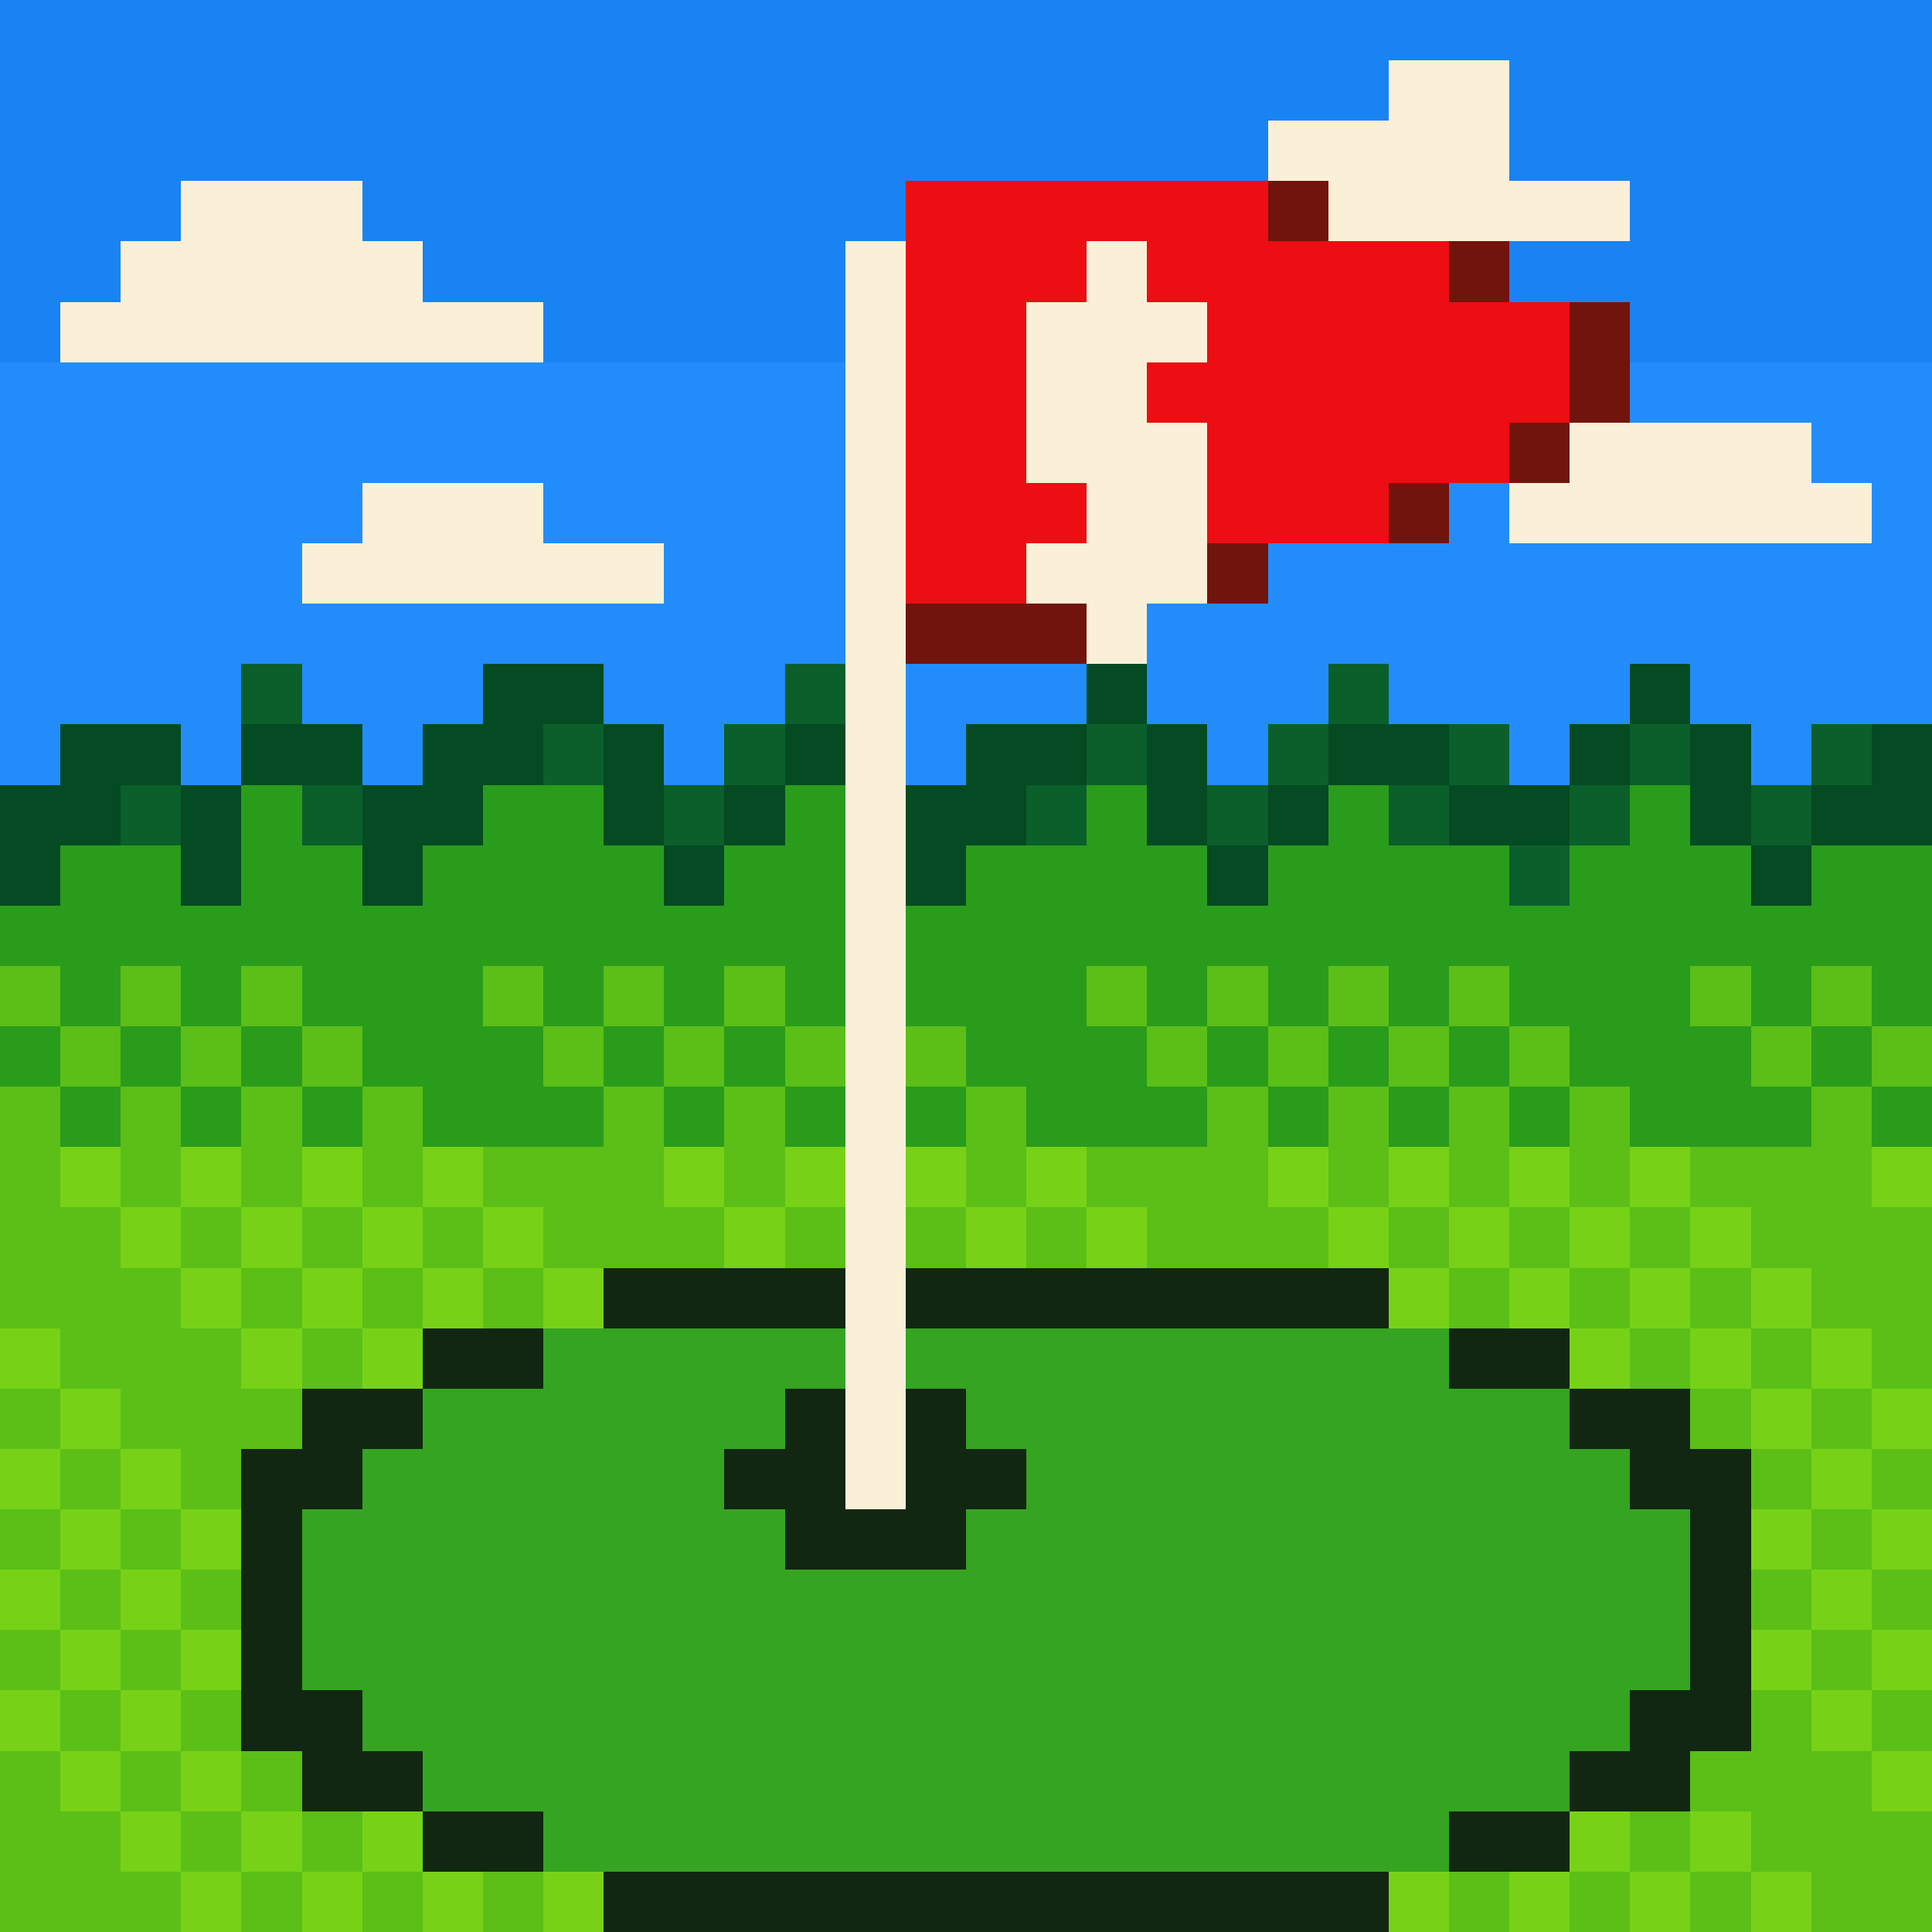
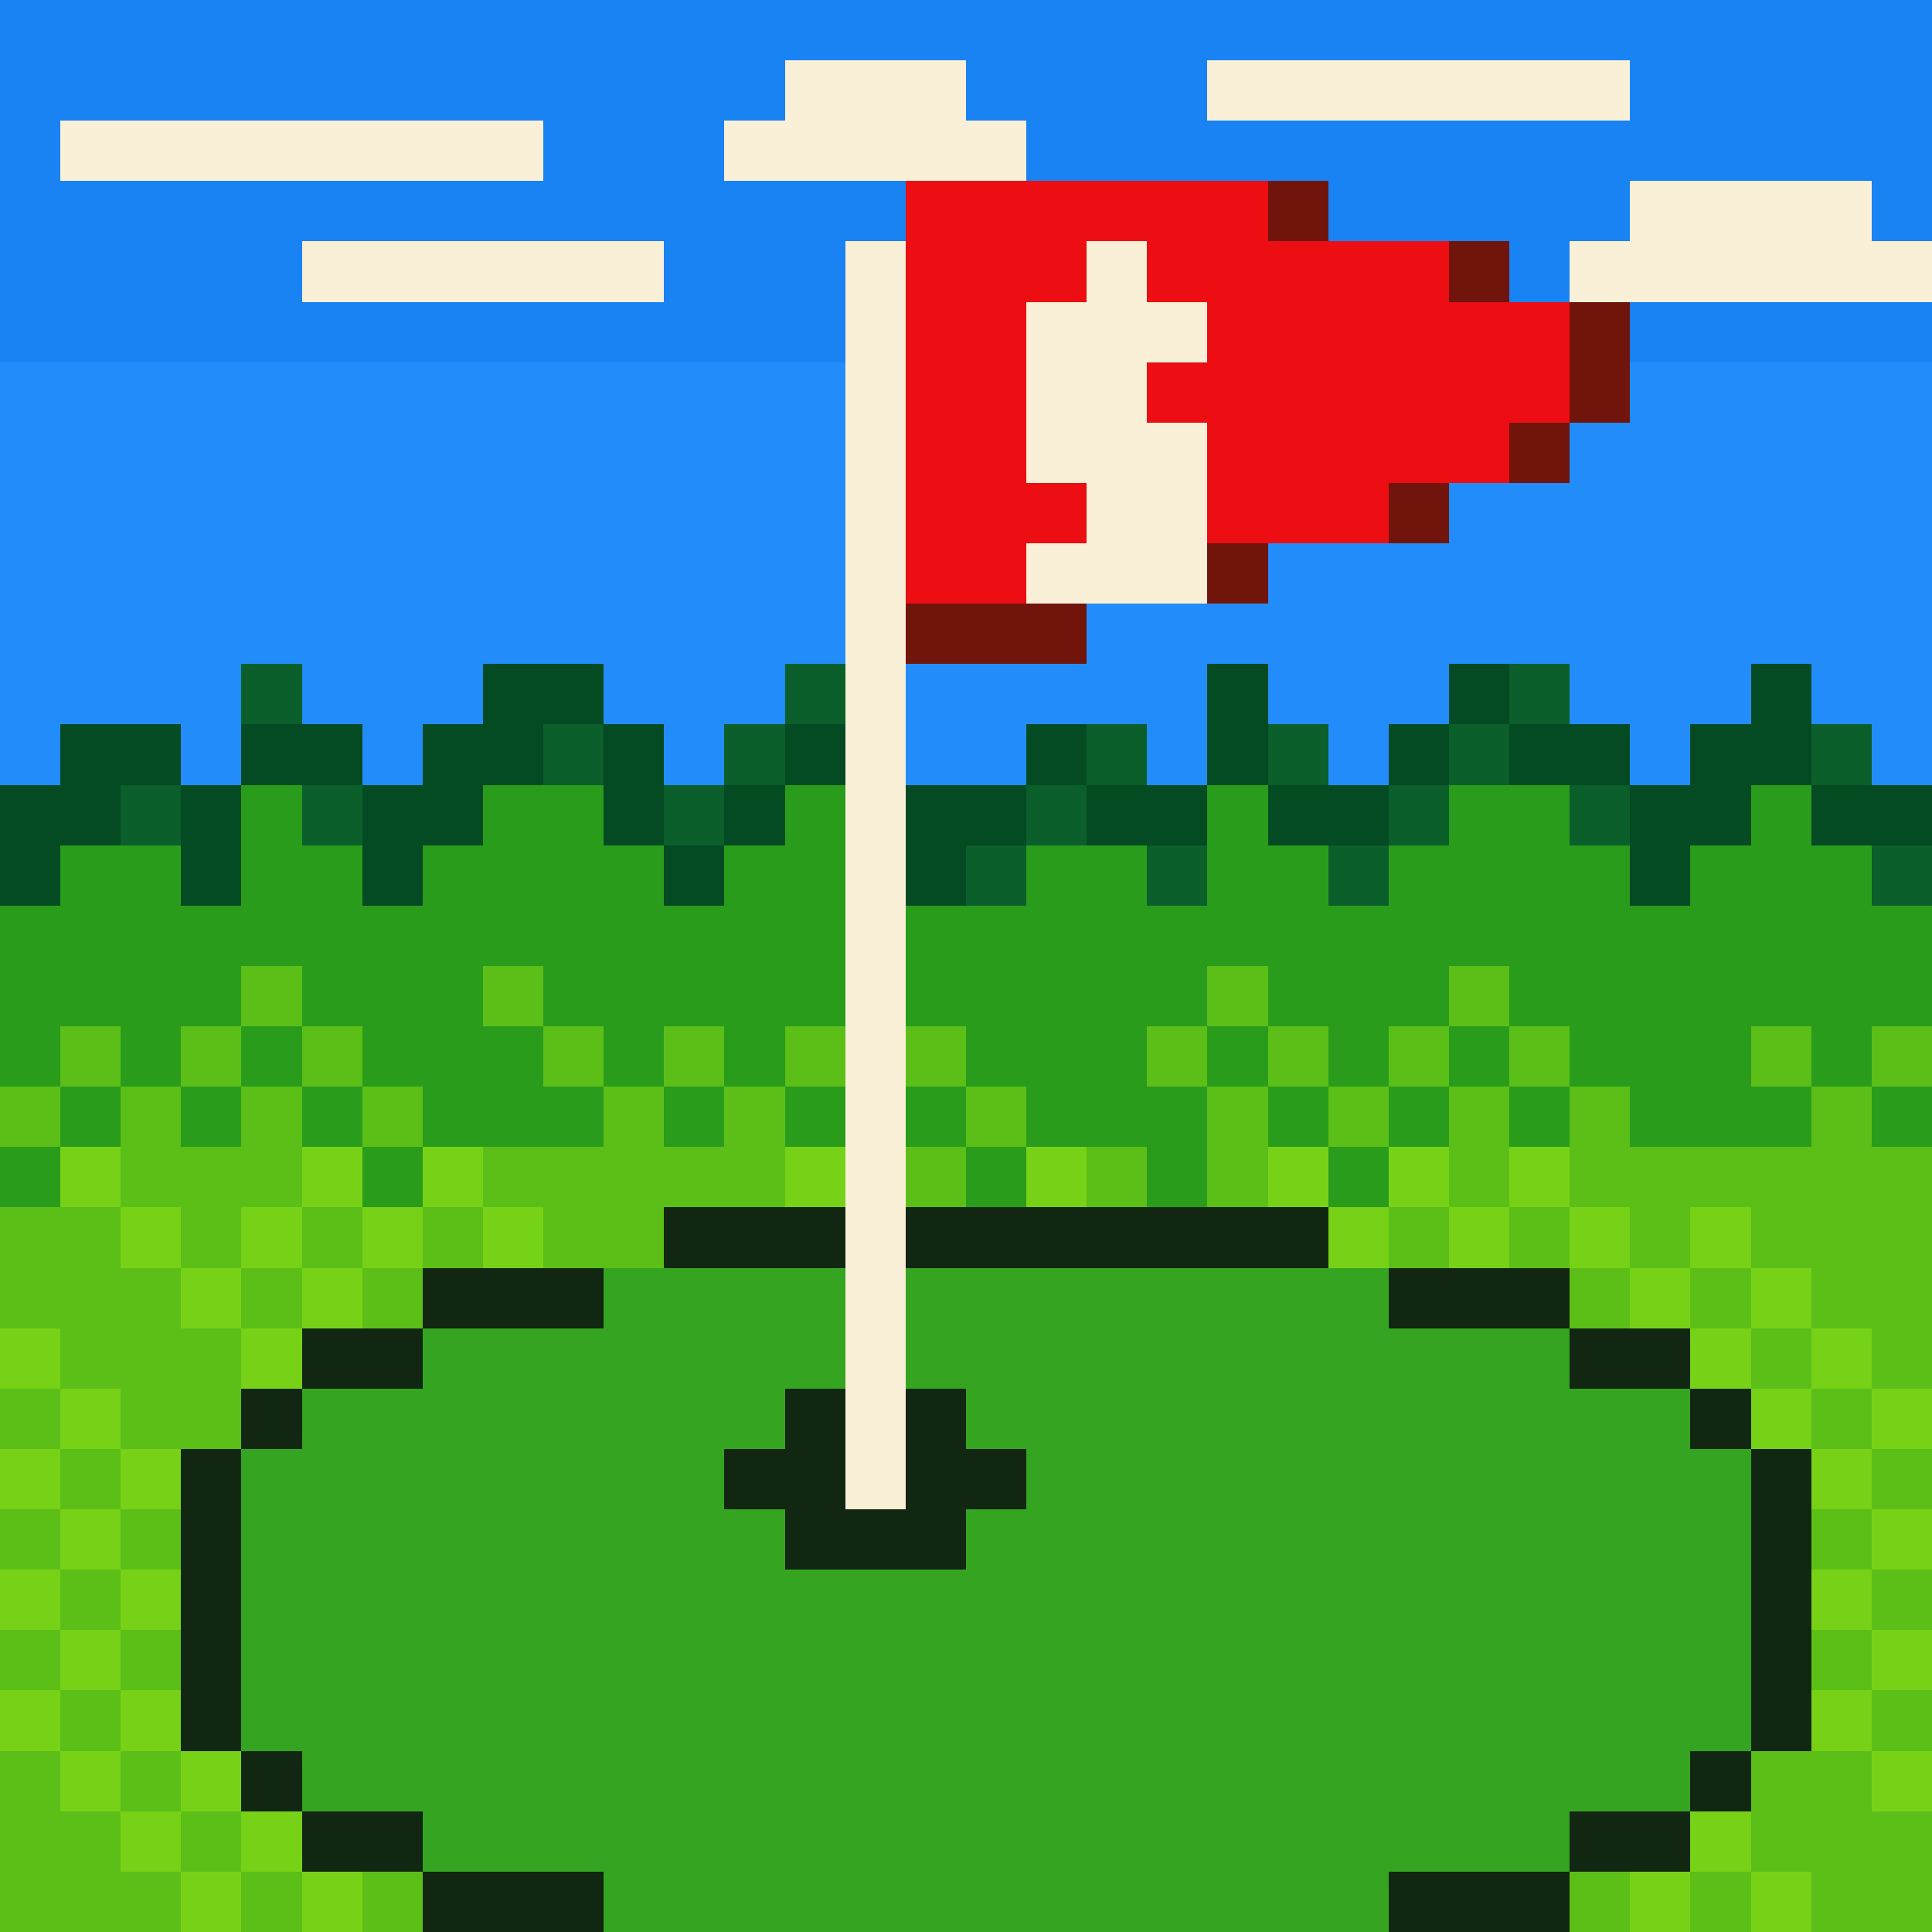
<svg xmlns="http://www.w3.org/2000/svg" viewBox="0 0 32 32" shape-rendering="crispEdges">
  <rect x="0" y="0" width="32" height="1" fill="#1983f4" />
-   <rect x="0" y="1" width="23" height="1" fill="#1983f4" />
-   <rect x="23" y="1" width="2" height="1" fill="#f9f0d7" />
-   <rect x="25" y="1" width="7" height="1" fill="#1983f4" />
-   <rect x="0" y="2" width="21" height="1" fill="#1983f4" />
-   <rect x="21" y="2" width="4" height="1" fill="#f9f0d7" />
-   <rect x="25" y="2" width="7" height="1" fill="#1983f4" />
-   <rect x="0" y="3" width="3" height="1" fill="#1983f4" />
-   <rect x="3" y="3" width="3" height="1" fill="#f9f0d7" />
-   <rect x="6" y="3" width="9" height="1" fill="#1983f4" />
+   <rect x="0" y="1" width="13" height="1" fill="#1983f4" />
+   <rect x="13" y="1" width="3" height="1" fill="#f9f0d7" />
+   <rect x="16" y="1" width="4" height="1" fill="#1983f4" />
+   <rect x="20" y="1" width="7" height="1" fill="#f9f0d7" />
+   <rect x="27" y="1" width="5" height="1" fill="#1983f4" />
+   <rect x="0" y="2" width="1" height="1" fill="#1983f4" />
+   <rect x="1" y="2" width="8" height="1" fill="#f9f0d7" />
+   <rect x="9" y="2" width="3" height="1" fill="#1983f4" />
+   <rect x="12" y="2" width="5" height="1" fill="#f9f0d7" />
+   <rect x="17" y="2" width="15" height="1" fill="#1983f4" />
+   <rect x="0" y="3" width="15" height="1" fill="#1983f4" />
  <rect x="15" y="3" width="6" height="1" fill="#ec0e12" />
  <rect x="21" y="3" width="1" height="1" fill="#71140c" />
-   <rect x="22" y="3" width="5" height="1" fill="#f9f0d7" />
-   <rect x="27" y="3" width="5" height="1" fill="#1983f4" />
-   <rect x="0" y="4" width="2" height="1" fill="#1983f4" />
-   <rect x="2" y="4" width="5" height="1" fill="#f9f0d7" />
-   <rect x="7" y="4" width="7" height="1" fill="#1983f4" />
+   <rect x="22" y="3" width="5" height="1" fill="#1983f4" />
+   <rect x="27" y="3" width="4" height="1" fill="#f9f0d7" />
+   <rect x="31" y="3" width="1" height="1" fill="#1983f4" />
+   <rect x="0" y="4" width="5" height="1" fill="#1983f4" />
+   <rect x="5" y="4" width="6" height="1" fill="#f9f0d7" />
+   <rect x="11" y="4" width="3" height="1" fill="#1983f4" />
  <rect x="14" y="4" width="1" height="1" fill="#f9f0d7" />
  <rect x="15" y="4" width="3" height="1" fill="#ec0e12" />
  <rect x="18" y="4" width="1" height="1" fill="#f9f0d7" />
  <rect x="19" y="4" width="5" height="1" fill="#ec0e12" />
  <rect x="24" y="4" width="1" height="1" fill="#71140c" />
-   <rect x="25" y="4" width="7" height="1" fill="#1983f4" />
-   <rect x="0" y="5" width="1" height="1" fill="#1983f4" />
-   <rect x="1" y="5" width="8" height="1" fill="#f9f0d7" />
-   <rect x="9" y="5" width="5" height="1" fill="#1983f4" />
+   <rect x="25" y="4" width="1" height="1" fill="#1983f4" />
+   <rect x="26" y="4" width="6" height="1" fill="#f9f0d7" />
+   <rect x="0" y="5" width="14" height="1" fill="#1983f4" />
  <rect x="14" y="5" width="1" height="1" fill="#f9f0d7" />
  <rect x="15" y="5" width="2" height="1" fill="#ec0e12" />
  <rect x="17" y="5" width="3" height="1" fill="#f9f0d7" />
  <rect x="20" y="5" width="6" height="1" fill="#ec0e12" />
  <rect x="26" y="5" width="1" height="1" fill="#71140c" />
  <rect x="27" y="5" width="5" height="1" fill="#1983f4" />
  <rect x="0" y="6" width="14" height="1" fill="#228dfa" />
  <rect x="14" y="6" width="1" height="1" fill="#f9f0d7" />
  <rect x="15" y="6" width="2" height="1" fill="#ec0e12" />
  <rect x="17" y="6" width="2" height="1" fill="#f9f0d7" />
  <rect x="19" y="6" width="7" height="1" fill="#ec0e12" />
  <rect x="26" y="6" width="1" height="1" fill="#71140c" />
  <rect x="27" y="6" width="5" height="1" fill="#228dfa" />
  <rect x="0" y="7" width="14" height="1" fill="#228dfa" />
  <rect x="14" y="7" width="1" height="1" fill="#f9f0d7" />
  <rect x="15" y="7" width="2" height="1" fill="#ec0e12" />
  <rect x="17" y="7" width="3" height="1" fill="#f9f0d7" />
  <rect x="20" y="7" width="5" height="1" fill="#ec0e12" />
  <rect x="25" y="7" width="1" height="1" fill="#71140c" />
-   <rect x="26" y="7" width="4" height="1" fill="#f9f0d7" />
-   <rect x="30" y="7" width="2" height="1" fill="#228dfa" />
-   <rect x="0" y="8" width="6" height="1" fill="#228dfa" />
-   <rect x="6" y="8" width="3" height="1" fill="#f9f0d7" />
-   <rect x="9" y="8" width="5" height="1" fill="#228dfa" />
+   <rect x="26" y="7" width="6" height="1" fill="#228dfa" />
+   <rect x="0" y="8" width="14" height="1" fill="#228dfa" />
  <rect x="14" y="8" width="1" height="1" fill="#f9f0d7" />
  <rect x="15" y="8" width="3" height="1" fill="#ec0e12" />
  <rect x="18" y="8" width="2" height="1" fill="#f9f0d7" />
  <rect x="20" y="8" width="3" height="1" fill="#ec0e12" />
  <rect x="23" y="8" width="1" height="1" fill="#71140c" />
-   <rect x="24" y="8" width="1" height="1" fill="#228dfa" />
-   <rect x="25" y="8" width="6" height="1" fill="#f9f0d7" />
-   <rect x="31" y="8" width="1" height="1" fill="#228dfa" />
-   <rect x="0" y="9" width="5" height="1" fill="#228dfa" />
-   <rect x="5" y="9" width="6" height="1" fill="#f9f0d7" />
-   <rect x="11" y="9" width="3" height="1" fill="#228dfa" />
+   <rect x="24" y="8" width="8" height="1" fill="#228dfa" />
+   <rect x="0" y="9" width="14" height="1" fill="#228dfa" />
  <rect x="14" y="9" width="1" height="1" fill="#f9f0d7" />
  <rect x="15" y="9" width="2" height="1" fill="#ec0e12" />
  <rect x="17" y="9" width="3" height="1" fill="#f9f0d7" />
  <rect x="20" y="9" width="1" height="1" fill="#71140c" />
  <rect x="21" y="9" width="11" height="1" fill="#228dfa" />
  <rect x="0" y="10" width="14" height="1" fill="#228dfa" />
  <rect x="14" y="10" width="1" height="1" fill="#f9f0d7" />
  <rect x="15" y="10" width="3" height="1" fill="#71140c" />
-   <rect x="18" y="10" width="1" height="1" fill="#f9f0d7" />
-   <rect x="19" y="10" width="13" height="1" fill="#228dfa" />
+   <rect x="18" y="10" width="14" height="1" fill="#228dfa" />
  <rect x="0" y="11" width="4" height="1" fill="#228dfa" />
  <rect x="4" y="11" width="1" height="1" fill="#0a5f2b" />
  <rect x="5" y="11" width="3" height="1" fill="#228dfa" />
  <rect x="8" y="11" width="2" height="1" fill="#044a22" />
  <rect x="10" y="11" width="3" height="1" fill="#228dfa" />
  <rect x="13" y="11" width="1" height="1" fill="#0a5f2b" />
  <rect x="14" y="11" width="1" height="1" fill="#f9f0d7" />
-   <rect x="15" y="11" width="3" height="1" fill="#228dfa" />
-   <rect x="18" y="11" width="1" height="1" fill="#044a22" />
-   <rect x="19" y="11" width="3" height="1" fill="#228dfa" />
-   <rect x="22" y="11" width="1" height="1" fill="#0a5f2b" />
-   <rect x="23" y="11" width="4" height="1" fill="#228dfa" />
-   <rect x="27" y="11" width="1" height="1" fill="#044a22" />
-   <rect x="28" y="11" width="4" height="1" fill="#228dfa" />
+   <rect x="15" y="11" width="5" height="1" fill="#228dfa" />
+   <rect x="20" y="11" width="1" height="1" fill="#044a22" />
+   <rect x="21" y="11" width="3" height="1" fill="#228dfa" />
+   <rect x="24" y="11" width="1" height="1" fill="#044a22" />
+   <rect x="25" y="11" width="1" height="1" fill="#0a5f2b" />
+   <rect x="26" y="11" width="3" height="1" fill="#228dfa" />
+   <rect x="29" y="11" width="1" height="1" fill="#044a22" />
+   <rect x="30" y="11" width="2" height="1" fill="#228dfa" />
  <rect x="0" y="12" width="1" height="1" fill="#228dfa" />
  <rect x="1" y="12" width="2" height="1" fill="#044a22" />
  <rect x="3" y="12" width="1" height="1" fill="#228dfa" />
  <rect x="4" y="12" width="2" height="1" fill="#044a22" />
  <rect x="6" y="12" width="1" height="1" fill="#228dfa" />
  <rect x="7" y="12" width="2" height="1" fill="#044a22" />
  <rect x="9" y="12" width="1" height="1" fill="#0a5f2b" />
  <rect x="10" y="12" width="1" height="1" fill="#044a22" />
  <rect x="11" y="12" width="1" height="1" fill="#228dfa" />
  <rect x="12" y="12" width="1" height="1" fill="#0a5f2b" />
  <rect x="13" y="12" width="1" height="1" fill="#044a22" />
  <rect x="14" y="12" width="1" height="1" fill="#f9f0d7" />
-   <rect x="15" y="12" width="1" height="1" fill="#228dfa" />
-   <rect x="16" y="12" width="2" height="1" fill="#044a22" />
+   <rect x="15" y="12" width="2" height="1" fill="#228dfa" />
+   <rect x="17" y="12" width="1" height="1" fill="#044a22" />
  <rect x="18" y="12" width="1" height="1" fill="#0a5f2b" />
-   <rect x="19" y="12" width="1" height="1" fill="#044a22" />
-   <rect x="20" y="12" width="1" height="1" fill="#228dfa" />
+   <rect x="19" y="12" width="1" height="1" fill="#228dfa" />
+   <rect x="20" y="12" width="1" height="1" fill="#044a22" />
  <rect x="21" y="12" width="1" height="1" fill="#0a5f2b" />
-   <rect x="22" y="12" width="2" height="1" fill="#044a22" />
+   <rect x="22" y="12" width="1" height="1" fill="#228dfa" />
+   <rect x="23" y="12" width="1" height="1" fill="#044a22" />
  <rect x="24" y="12" width="1" height="1" fill="#0a5f2b" />
-   <rect x="25" y="12" width="1" height="1" fill="#228dfa" />
-   <rect x="26" y="12" width="1" height="1" fill="#044a22" />
-   <rect x="27" y="12" width="1" height="1" fill="#0a5f2b" />
-   <rect x="28" y="12" width="1" height="1" fill="#044a22" />
-   <rect x="29" y="12" width="1" height="1" fill="#228dfa" />
+   <rect x="25" y="12" width="2" height="1" fill="#044a22" />
+   <rect x="27" y="12" width="1" height="1" fill="#228dfa" />
+   <rect x="28" y="12" width="2" height="1" fill="#044a22" />
  <rect x="30" y="12" width="1" height="1" fill="#0a5f2b" />
-   <rect x="31" y="12" width="1" height="1" fill="#044a22" />
+   <rect x="31" y="12" width="1" height="1" fill="#228dfa" />
  <rect x="0" y="13" width="2" height="1" fill="#044a22" />
  <rect x="2" y="13" width="1" height="1" fill="#0a5f2b" />
  <rect x="3" y="13" width="1" height="1" fill="#044a22" />
  <rect x="4" y="13" width="1" height="1" fill="#2a9c1c" />
  <rect x="5" y="13" width="1" height="1" fill="#0a5f2b" />
  <rect x="6" y="13" width="2" height="1" fill="#044a22" />
  <rect x="8" y="13" width="2" height="1" fill="#2a9c1c" />
  <rect x="10" y="13" width="1" height="1" fill="#044a22" />
  <rect x="11" y="13" width="1" height="1" fill="#0a5f2b" />
  <rect x="12" y="13" width="1" height="1" fill="#044a22" />
  <rect x="13" y="13" width="1" height="1" fill="#2a9c1c" />
  <rect x="14" y="13" width="1" height="1" fill="#f9f0d7" />
  <rect x="15" y="13" width="2" height="1" fill="#044a22" />
  <rect x="17" y="13" width="1" height="1" fill="#0a5f2b" />
-   <rect x="18" y="13" width="1" height="1" fill="#2a9c1c" />
-   <rect x="19" y="13" width="1" height="1" fill="#044a22" />
-   <rect x="20" y="13" width="1" height="1" fill="#0a5f2b" />
-   <rect x="21" y="13" width="1" height="1" fill="#044a22" />
-   <rect x="22" y="13" width="1" height="1" fill="#2a9c1c" />
+   <rect x="18" y="13" width="2" height="1" fill="#044a22" />
+   <rect x="20" y="13" width="1" height="1" fill="#2a9c1c" />
+   <rect x="21" y="13" width="2" height="1" fill="#044a22" />
  <rect x="23" y="13" width="1" height="1" fill="#0a5f2b" />
-   <rect x="24" y="13" width="2" height="1" fill="#044a22" />
+   <rect x="24" y="13" width="2" height="1" fill="#2a9c1c" />
  <rect x="26" y="13" width="1" height="1" fill="#0a5f2b" />
-   <rect x="27" y="13" width="1" height="1" fill="#2a9c1c" />
-   <rect x="28" y="13" width="1" height="1" fill="#044a22" />
-   <rect x="29" y="13" width="1" height="1" fill="#0a5f2b" />
+   <rect x="27" y="13" width="2" height="1" fill="#044a22" />
+   <rect x="29" y="13" width="1" height="1" fill="#2a9c1c" />
  <rect x="30" y="13" width="2" height="1" fill="#044a22" />
  <rect x="0" y="14" width="1" height="1" fill="#044a22" />
  <rect x="1" y="14" width="2" height="1" fill="#2a9c1c" />
  <rect x="3" y="14" width="1" height="1" fill="#044a22" />
  <rect x="4" y="14" width="2" height="1" fill="#2a9c1c" />
  <rect x="6" y="14" width="1" height="1" fill="#044a22" />
  <rect x="7" y="14" width="4" height="1" fill="#2a9c1c" />
  <rect x="11" y="14" width="1" height="1" fill="#044a22" />
  <rect x="12" y="14" width="2" height="1" fill="#2a9c1c" />
  <rect x="14" y="14" width="1" height="1" fill="#f9f0d7" />
  <rect x="15" y="14" width="1" height="1" fill="#044a22" />
-   <rect x="16" y="14" width="4" height="1" fill="#2a9c1c" />
-   <rect x="20" y="14" width="1" height="1" fill="#044a22" />
-   <rect x="21" y="14" width="4" height="1" fill="#2a9c1c" />
-   <rect x="25" y="14" width="1" height="1" fill="#0a5f2b" />
-   <rect x="26" y="14" width="3" height="1" fill="#2a9c1c" />
-   <rect x="29" y="14" width="1" height="1" fill="#044a22" />
-   <rect x="30" y="14" width="2" height="1" fill="#2a9c1c" />
+   <rect x="16" y="14" width="1" height="1" fill="#0a5f2b" />
+   <rect x="17" y="14" width="2" height="1" fill="#2a9c1c" />
+   <rect x="19" y="14" width="1" height="1" fill="#0a5f2b" />
+   <rect x="20" y="14" width="2" height="1" fill="#2a9c1c" />
+   <rect x="22" y="14" width="1" height="1" fill="#0a5f2b" />
+   <rect x="23" y="14" width="4" height="1" fill="#2a9c1c" />
+   <rect x="27" y="14" width="1" height="1" fill="#044a22" />
+   <rect x="28" y="14" width="3" height="1" fill="#2a9c1c" />
+   <rect x="31" y="14" width="1" height="1" fill="#0a5f2b" />
  <rect x="0" y="15" width="14" height="1" fill="#2a9c1c" />
  <rect x="14" y="15" width="1" height="1" fill="#f9f0d7" />
  <rect x="15" y="15" width="17" height="1" fill="#2a9c1c" />
-   <rect x="0" y="16" width="1" height="1" fill="#5bbf17" />
-   <rect x="1" y="16" width="1" height="1" fill="#2a9c1c" />
-   <rect x="2" y="16" width="1" height="1" fill="#5bbf17" />
-   <rect x="3" y="16" width="1" height="1" fill="#2a9c1c" />
+   <rect x="0" y="16" width="4" height="1" fill="#2a9c1c" />
  <rect x="4" y="16" width="1" height="1" fill="#5bbf17" />
  <rect x="5" y="16" width="3" height="1" fill="#2a9c1c" />
  <rect x="8" y="16" width="1" height="1" fill="#5bbf17" />
-   <rect x="9" y="16" width="1" height="1" fill="#2a9c1c" />
-   <rect x="10" y="16" width="1" height="1" fill="#5bbf17" />
-   <rect x="11" y="16" width="1" height="1" fill="#2a9c1c" />
-   <rect x="12" y="16" width="1" height="1" fill="#5bbf17" />
-   <rect x="13" y="16" width="1" height="1" fill="#2a9c1c" />
+   <rect x="9" y="16" width="5" height="1" fill="#2a9c1c" />
  <rect x="14" y="16" width="1" height="1" fill="#f9f0d7" />
-   <rect x="15" y="16" width="3" height="1" fill="#2a9c1c" />
-   <rect x="18" y="16" width="1" height="1" fill="#5bbf17" />
-   <rect x="19" y="16" width="1" height="1" fill="#2a9c1c" />
+   <rect x="15" y="16" width="5" height="1" fill="#2a9c1c" />
  <rect x="20" y="16" width="1" height="1" fill="#5bbf17" />
-   <rect x="21" y="16" width="1" height="1" fill="#2a9c1c" />
-   <rect x="22" y="16" width="1" height="1" fill="#5bbf17" />
-   <rect x="23" y="16" width="1" height="1" fill="#2a9c1c" />
+   <rect x="21" y="16" width="3" height="1" fill="#2a9c1c" />
  <rect x="24" y="16" width="1" height="1" fill="#5bbf17" />
-   <rect x="25" y="16" width="3" height="1" fill="#2a9c1c" />
-   <rect x="28" y="16" width="1" height="1" fill="#5bbf17" />
-   <rect x="29" y="16" width="1" height="1" fill="#2a9c1c" />
-   <rect x="30" y="16" width="1" height="1" fill="#5bbf17" />
-   <rect x="31" y="16" width="1" height="1" fill="#2a9c1c" />
+   <rect x="25" y="16" width="7" height="1" fill="#2a9c1c" />
  <rect x="0" y="17" width="1" height="1" fill="#2a9c1c" />
  <rect x="1" y="17" width="1" height="1" fill="#5bbf17" />
  <rect x="2" y="17" width="1" height="1" fill="#2a9c1c" />
  <rect x="3" y="17" width="1" height="1" fill="#5bbf17" />
  <rect x="4" y="17" width="1" height="1" fill="#2a9c1c" />
  <rect x="5" y="17" width="1" height="1" fill="#5bbf17" />
  <rect x="6" y="17" width="3" height="1" fill="#2a9c1c" />
  <rect x="9" y="17" width="1" height="1" fill="#5bbf17" />
  <rect x="10" y="17" width="1" height="1" fill="#2a9c1c" />
  <rect x="11" y="17" width="1" height="1" fill="#5bbf17" />
  <rect x="12" y="17" width="1" height="1" fill="#2a9c1c" />
  <rect x="13" y="17" width="1" height="1" fill="#5bbf17" />
  <rect x="14" y="17" width="1" height="1" fill="#f9f0d7" />
  <rect x="15" y="17" width="1" height="1" fill="#5bbf17" />
  <rect x="16" y="17" width="3" height="1" fill="#2a9c1c" />
  <rect x="19" y="17" width="1" height="1" fill="#5bbf17" />
  <rect x="20" y="17" width="1" height="1" fill="#2a9c1c" />
  <rect x="21" y="17" width="1" height="1" fill="#5bbf17" />
  <rect x="22" y="17" width="1" height="1" fill="#2a9c1c" />
  <rect x="23" y="17" width="1" height="1" fill="#5bbf17" />
  <rect x="24" y="17" width="1" height="1" fill="#2a9c1c" />
  <rect x="25" y="17" width="1" height="1" fill="#5bbf17" />
  <rect x="26" y="17" width="3" height="1" fill="#2a9c1c" />
  <rect x="29" y="17" width="1" height="1" fill="#5bbf17" />
  <rect x="30" y="17" width="1" height="1" fill="#2a9c1c" />
  <rect x="31" y="17" width="1" height="1" fill="#5bbf17" />
  <rect x="0" y="18" width="1" height="1" fill="#5bbf17" />
  <rect x="1" y="18" width="1" height="1" fill="#2a9c1c" />
  <rect x="2" y="18" width="1" height="1" fill="#5bbf17" />
  <rect x="3" y="18" width="1" height="1" fill="#2a9c1c" />
  <rect x="4" y="18" width="1" height="1" fill="#5bbf17" />
  <rect x="5" y="18" width="1" height="1" fill="#2a9c1c" />
  <rect x="6" y="18" width="1" height="1" fill="#5bbf17" />
  <rect x="7" y="18" width="3" height="1" fill="#2a9c1c" />
  <rect x="10" y="18" width="1" height="1" fill="#5bbf17" />
  <rect x="11" y="18" width="1" height="1" fill="#2a9c1c" />
  <rect x="12" y="18" width="1" height="1" fill="#5bbf17" />
  <rect x="13" y="18" width="1" height="1" fill="#2a9c1c" />
  <rect x="14" y="18" width="1" height="1" fill="#f9f0d7" />
  <rect x="15" y="18" width="1" height="1" fill="#2a9c1c" />
  <rect x="16" y="18" width="1" height="1" fill="#5bbf17" />
  <rect x="17" y="18" width="3" height="1" fill="#2a9c1c" />
  <rect x="20" y="18" width="1" height="1" fill="#5bbf17" />
  <rect x="21" y="18" width="1" height="1" fill="#2a9c1c" />
  <rect x="22" y="18" width="1" height="1" fill="#5bbf17" />
  <rect x="23" y="18" width="1" height="1" fill="#2a9c1c" />
  <rect x="24" y="18" width="1" height="1" fill="#5bbf17" />
  <rect x="25" y="18" width="1" height="1" fill="#2a9c1c" />
  <rect x="26" y="18" width="1" height="1" fill="#5bbf17" />
  <rect x="27" y="18" width="3" height="1" fill="#2a9c1c" />
  <rect x="30" y="18" width="1" height="1" fill="#5bbf17" />
  <rect x="31" y="18" width="1" height="1" fill="#2a9c1c" />
-   <rect x="0" y="19" width="1" height="1" fill="#5bbf17" />
+   <rect x="0" y="19" width="1" height="1" fill="#2a9c1c" />
  <rect x="1" y="19" width="1" height="1" fill="#77d217" />
-   <rect x="2" y="19" width="1" height="1" fill="#5bbf17" />
-   <rect x="3" y="19" width="1" height="1" fill="#77d217" />
-   <rect x="4" y="19" width="1" height="1" fill="#5bbf17" />
+   <rect x="2" y="19" width="3" height="1" fill="#5bbf17" />
  <rect x="5" y="19" width="1" height="1" fill="#77d217" />
-   <rect x="6" y="19" width="1" height="1" fill="#5bbf17" />
+   <rect x="6" y="19" width="1" height="1" fill="#2a9c1c" />
  <rect x="7" y="19" width="1" height="1" fill="#77d217" />
-   <rect x="8" y="19" width="3" height="1" fill="#5bbf17" />
-   <rect x="11" y="19" width="1" height="1" fill="#77d217" />
-   <rect x="12" y="19" width="1" height="1" fill="#5bbf17" />
+   <rect x="8" y="19" width="5" height="1" fill="#5bbf17" />
  <rect x="13" y="19" width="1" height="1" fill="#77d217" />
  <rect x="14" y="19" width="1" height="1" fill="#f9f0d7" />
-   <rect x="15" y="19" width="1" height="1" fill="#77d217" />
-   <rect x="16" y="19" width="1" height="1" fill="#5bbf17" />
+   <rect x="15" y="19" width="1" height="1" fill="#5bbf17" />
+   <rect x="16" y="19" width="1" height="1" fill="#2a9c1c" />
  <rect x="17" y="19" width="1" height="1" fill="#77d217" />
-   <rect x="18" y="19" width="3" height="1" fill="#5bbf17" />
+   <rect x="18" y="19" width="1" height="1" fill="#5bbf17" />
+   <rect x="19" y="19" width="1" height="1" fill="#2a9c1c" />
+   <rect x="20" y="19" width="1" height="1" fill="#5bbf17" />
  <rect x="21" y="19" width="1" height="1" fill="#77d217" />
-   <rect x="22" y="19" width="1" height="1" fill="#5bbf17" />
+   <rect x="22" y="19" width="1" height="1" fill="#2a9c1c" />
  <rect x="23" y="19" width="1" height="1" fill="#77d217" />
  <rect x="24" y="19" width="1" height="1" fill="#5bbf17" />
  <rect x="25" y="19" width="1" height="1" fill="#77d217" />
-   <rect x="26" y="19" width="1" height="1" fill="#5bbf17" />
-   <rect x="27" y="19" width="1" height="1" fill="#77d217" />
-   <rect x="28" y="19" width="3" height="1" fill="#5bbf17" />
-   <rect x="31" y="19" width="1" height="1" fill="#77d217" />
+   <rect x="26" y="19" width="6" height="1" fill="#5bbf17" />
  <rect x="0" y="20" width="2" height="1" fill="#5bbf17" />
  <rect x="2" y="20" width="1" height="1" fill="#77d217" />
  <rect x="3" y="20" width="1" height="1" fill="#5bbf17" />
  <rect x="4" y="20" width="1" height="1" fill="#77d217" />
  <rect x="5" y="20" width="1" height="1" fill="#5bbf17" />
  <rect x="6" y="20" width="1" height="1" fill="#77d217" />
  <rect x="7" y="20" width="1" height="1" fill="#5bbf17" />
  <rect x="8" y="20" width="1" height="1" fill="#77d217" />
-   <rect x="9" y="20" width="3" height="1" fill="#5bbf17" />
-   <rect x="12" y="20" width="1" height="1" fill="#77d217" />
-   <rect x="13" y="20" width="1" height="1" fill="#5bbf17" />
+   <rect x="9" y="20" width="2" height="1" fill="#5bbf17" />
+   <rect x="11" y="20" width="3" height="1" fill="#112711" />
  <rect x="14" y="20" width="1" height="1" fill="#f9f0d7" />
-   <rect x="15" y="20" width="1" height="1" fill="#5bbf17" />
-   <rect x="16" y="20" width="1" height="1" fill="#77d217" />
-   <rect x="17" y="20" width="1" height="1" fill="#5bbf17" />
-   <rect x="18" y="20" width="1" height="1" fill="#77d217" />
-   <rect x="19" y="20" width="3" height="1" fill="#5bbf17" />
+   <rect x="15" y="20" width="7" height="1" fill="#112711" />
  <rect x="22" y="20" width="1" height="1" fill="#77d217" />
  <rect x="23" y="20" width="1" height="1" fill="#5bbf17" />
  <rect x="24" y="20" width="1" height="1" fill="#77d217" />
  <rect x="25" y="20" width="1" height="1" fill="#5bbf17" />
  <rect x="26" y="20" width="1" height="1" fill="#77d217" />
  <rect x="27" y="20" width="1" height="1" fill="#5bbf17" />
  <rect x="28" y="20" width="1" height="1" fill="#77d217" />
  <rect x="29" y="20" width="3" height="1" fill="#5bbf17" />
  <rect x="0" y="21" width="3" height="1" fill="#5bbf17" />
  <rect x="3" y="21" width="1" height="1" fill="#77d217" />
  <rect x="4" y="21" width="1" height="1" fill="#5bbf17" />
  <rect x="5" y="21" width="1" height="1" fill="#77d217" />
  <rect x="6" y="21" width="1" height="1" fill="#5bbf17" />
-   <rect x="7" y="21" width="1" height="1" fill="#77d217" />
-   <rect x="8" y="21" width="1" height="1" fill="#5bbf17" />
-   <rect x="9" y="21" width="1" height="1" fill="#77d217" />
-   <rect x="10" y="21" width="4" height="1" fill="#112711" />
+   <rect x="7" y="21" width="3" height="1" fill="#112711" />
+   <rect x="10" y="21" width="4" height="1" fill="#35a421" />
  <rect x="14" y="21" width="1" height="1" fill="#f9f0d7" />
-   <rect x="15" y="21" width="8" height="1" fill="#112711" />
-   <rect x="23" y="21" width="1" height="1" fill="#77d217" />
-   <rect x="24" y="21" width="1" height="1" fill="#5bbf17" />
-   <rect x="25" y="21" width="1" height="1" fill="#77d217" />
+   <rect x="15" y="21" width="8" height="1" fill="#35a421" />
+   <rect x="23" y="21" width="3" height="1" fill="#112711" />
  <rect x="26" y="21" width="1" height="1" fill="#5bbf17" />
  <rect x="27" y="21" width="1" height="1" fill="#77d217" />
  <rect x="28" y="21" width="1" height="1" fill="#5bbf17" />
  <rect x="29" y="21" width="1" height="1" fill="#77d217" />
  <rect x="30" y="21" width="2" height="1" fill="#5bbf17" />
  <rect x="0" y="22" width="1" height="1" fill="#77d217" />
  <rect x="1" y="22" width="3" height="1" fill="#5bbf17" />
  <rect x="4" y="22" width="1" height="1" fill="#77d217" />
-   <rect x="5" y="22" width="1" height="1" fill="#5bbf17" />
-   <rect x="6" y="22" width="1" height="1" fill="#77d217" />
-   <rect x="7" y="22" width="2" height="1" fill="#112711" />
-   <rect x="9" y="22" width="5" height="1" fill="#35a421" />
+   <rect x="5" y="22" width="2" height="1" fill="#112711" />
+   <rect x="7" y="22" width="7" height="1" fill="#35a421" />
  <rect x="14" y="22" width="1" height="1" fill="#f9f0d7" />
-   <rect x="15" y="22" width="9" height="1" fill="#35a421" />
-   <rect x="24" y="22" width="2" height="1" fill="#112711" />
-   <rect x="26" y="22" width="1" height="1" fill="#77d217" />
-   <rect x="27" y="22" width="1" height="1" fill="#5bbf17" />
+   <rect x="15" y="22" width="11" height="1" fill="#35a421" />
+   <rect x="26" y="22" width="2" height="1" fill="#112711" />
  <rect x="28" y="22" width="1" height="1" fill="#77d217" />
  <rect x="29" y="22" width="1" height="1" fill="#5bbf17" />
  <rect x="30" y="22" width="1" height="1" fill="#77d217" />
  <rect x="31" y="22" width="1" height="1" fill="#5bbf17" />
  <rect x="0" y="23" width="1" height="1" fill="#5bbf17" />
  <rect x="1" y="23" width="1" height="1" fill="#77d217" />
-   <rect x="2" y="23" width="3" height="1" fill="#5bbf17" />
-   <rect x="5" y="23" width="2" height="1" fill="#112711" />
-   <rect x="7" y="23" width="6" height="1" fill="#35a421" />
+   <rect x="2" y="23" width="2" height="1" fill="#5bbf17" />
+   <rect x="4" y="23" width="1" height="1" fill="#112711" />
+   <rect x="5" y="23" width="8" height="1" fill="#35a421" />
  <rect x="13" y="23" width="1" height="1" fill="#112711" />
  <rect x="14" y="23" width="1" height="1" fill="#f9f0d7" />
  <rect x="15" y="23" width="1" height="1" fill="#112711" />
-   <rect x="16" y="23" width="10" height="1" fill="#35a421" />
-   <rect x="26" y="23" width="2" height="1" fill="#112711" />
-   <rect x="28" y="23" width="1" height="1" fill="#5bbf17" />
+   <rect x="16" y="23" width="12" height="1" fill="#35a421" />
+   <rect x="28" y="23" width="1" height="1" fill="#112711" />
  <rect x="29" y="23" width="1" height="1" fill="#77d217" />
  <rect x="30" y="23" width="1" height="1" fill="#5bbf17" />
  <rect x="31" y="23" width="1" height="1" fill="#77d217" />
  <rect x="0" y="24" width="1" height="1" fill="#77d217" />
  <rect x="1" y="24" width="1" height="1" fill="#5bbf17" />
  <rect x="2" y="24" width="1" height="1" fill="#77d217" />
-   <rect x="3" y="24" width="1" height="1" fill="#5bbf17" />
-   <rect x="4" y="24" width="2" height="1" fill="#112711" />
-   <rect x="6" y="24" width="6" height="1" fill="#35a421" />
+   <rect x="3" y="24" width="1" height="1" fill="#112711" />
+   <rect x="4" y="24" width="8" height="1" fill="#35a421" />
  <rect x="12" y="24" width="2" height="1" fill="#112711" />
  <rect x="14" y="24" width="1" height="1" fill="#f9f0d7" />
  <rect x="15" y="24" width="2" height="1" fill="#112711" />
-   <rect x="17" y="24" width="10" height="1" fill="#35a421" />
-   <rect x="27" y="24" width="2" height="1" fill="#112711" />
-   <rect x="29" y="24" width="1" height="1" fill="#5bbf17" />
+   <rect x="17" y="24" width="12" height="1" fill="#35a421" />
+   <rect x="29" y="24" width="1" height="1" fill="#112711" />
  <rect x="30" y="24" width="1" height="1" fill="#77d217" />
  <rect x="31" y="24" width="1" height="1" fill="#5bbf17" />
  <rect x="0" y="25" width="1" height="1" fill="#5bbf17" />
  <rect x="1" y="25" width="1" height="1" fill="#77d217" />
  <rect x="2" y="25" width="1" height="1" fill="#5bbf17" />
-   <rect x="3" y="25" width="1" height="1" fill="#77d217" />
-   <rect x="4" y="25" width="1" height="1" fill="#112711" />
-   <rect x="5" y="25" width="8" height="1" fill="#35a421" />
+   <rect x="3" y="25" width="1" height="1" fill="#112711" />
+   <rect x="4" y="25" width="9" height="1" fill="#35a421" />
  <rect x="13" y="25" width="3" height="1" fill="#112711" />
-   <rect x="16" y="25" width="12" height="1" fill="#35a421" />
-   <rect x="28" y="25" width="1" height="1" fill="#112711" />
-   <rect x="29" y="25" width="1" height="1" fill="#77d217" />
+   <rect x="16" y="25" width="13" height="1" fill="#35a421" />
+   <rect x="29" y="25" width="1" height="1" fill="#112711" />
  <rect x="30" y="25" width="1" height="1" fill="#5bbf17" />
  <rect x="31" y="25" width="1" height="1" fill="#77d217" />
  <rect x="0" y="26" width="1" height="1" fill="#77d217" />
  <rect x="1" y="26" width="1" height="1" fill="#5bbf17" />
  <rect x="2" y="26" width="1" height="1" fill="#77d217" />
-   <rect x="3" y="26" width="1" height="1" fill="#5bbf17" />
-   <rect x="4" y="26" width="1" height="1" fill="#112711" />
-   <rect x="5" y="26" width="23" height="1" fill="#35a421" />
-   <rect x="28" y="26" width="1" height="1" fill="#112711" />
-   <rect x="29" y="26" width="1" height="1" fill="#5bbf17" />
+   <rect x="3" y="26" width="1" height="1" fill="#112711" />
+   <rect x="4" y="26" width="25" height="1" fill="#35a421" />
+   <rect x="29" y="26" width="1" height="1" fill="#112711" />
  <rect x="30" y="26" width="1" height="1" fill="#77d217" />
  <rect x="31" y="26" width="1" height="1" fill="#5bbf17" />
  <rect x="0" y="27" width="1" height="1" fill="#5bbf17" />
  <rect x="1" y="27" width="1" height="1" fill="#77d217" />
  <rect x="2" y="27" width="1" height="1" fill="#5bbf17" />
-   <rect x="3" y="27" width="1" height="1" fill="#77d217" />
-   <rect x="4" y="27" width="1" height="1" fill="#112711" />
-   <rect x="5" y="27" width="23" height="1" fill="#35a421" />
-   <rect x="28" y="27" width="1" height="1" fill="#112711" />
-   <rect x="29" y="27" width="1" height="1" fill="#77d217" />
+   <rect x="3" y="27" width="1" height="1" fill="#112711" />
+   <rect x="4" y="27" width="25" height="1" fill="#35a421" />
+   <rect x="29" y="27" width="1" height="1" fill="#112711" />
  <rect x="30" y="27" width="1" height="1" fill="#5bbf17" />
  <rect x="31" y="27" width="1" height="1" fill="#77d217" />
  <rect x="0" y="28" width="1" height="1" fill="#77d217" />
  <rect x="1" y="28" width="1" height="1" fill="#5bbf17" />
  <rect x="2" y="28" width="1" height="1" fill="#77d217" />
-   <rect x="3" y="28" width="1" height="1" fill="#5bbf17" />
-   <rect x="4" y="28" width="2" height="1" fill="#112711" />
-   <rect x="6" y="28" width="21" height="1" fill="#35a421" />
-   <rect x="27" y="28" width="2" height="1" fill="#112711" />
-   <rect x="29" y="28" width="1" height="1" fill="#5bbf17" />
+   <rect x="3" y="28" width="1" height="1" fill="#112711" />
+   <rect x="4" y="28" width="25" height="1" fill="#35a421" />
+   <rect x="29" y="28" width="1" height="1" fill="#112711" />
  <rect x="30" y="28" width="1" height="1" fill="#77d217" />
  <rect x="31" y="28" width="1" height="1" fill="#5bbf17" />
  <rect x="0" y="29" width="1" height="1" fill="#5bbf17" />
  <rect x="1" y="29" width="1" height="1" fill="#77d217" />
  <rect x="2" y="29" width="1" height="1" fill="#5bbf17" />
  <rect x="3" y="29" width="1" height="1" fill="#77d217" />
-   <rect x="4" y="29" width="1" height="1" fill="#5bbf17" />
-   <rect x="5" y="29" width="2" height="1" fill="#112711" />
-   <rect x="7" y="29" width="19" height="1" fill="#35a421" />
-   <rect x="26" y="29" width="2" height="1" fill="#112711" />
-   <rect x="28" y="29" width="3" height="1" fill="#5bbf17" />
+   <rect x="4" y="29" width="1" height="1" fill="#112711" />
+   <rect x="5" y="29" width="23" height="1" fill="#35a421" />
+   <rect x="28" y="29" width="1" height="1" fill="#112711" />
+   <rect x="29" y="29" width="2" height="1" fill="#5bbf17" />
  <rect x="31" y="29" width="1" height="1" fill="#77d217" />
  <rect x="0" y="30" width="2" height="1" fill="#5bbf17" />
  <rect x="2" y="30" width="1" height="1" fill="#77d217" />
  <rect x="3" y="30" width="1" height="1" fill="#5bbf17" />
  <rect x="4" y="30" width="1" height="1" fill="#77d217" />
-   <rect x="5" y="30" width="1" height="1" fill="#5bbf17" />
-   <rect x="6" y="30" width="1" height="1" fill="#77d217" />
-   <rect x="7" y="30" width="2" height="1" fill="#112711" />
-   <rect x="9" y="30" width="15" height="1" fill="#35a421" />
-   <rect x="24" y="30" width="2" height="1" fill="#112711" />
-   <rect x="26" y="30" width="1" height="1" fill="#77d217" />
-   <rect x="27" y="30" width="1" height="1" fill="#5bbf17" />
+   <rect x="5" y="30" width="2" height="1" fill="#112711" />
+   <rect x="7" y="30" width="19" height="1" fill="#35a421" />
+   <rect x="26" y="30" width="2" height="1" fill="#112711" />
  <rect x="28" y="30" width="1" height="1" fill="#77d217" />
  <rect x="29" y="30" width="3" height="1" fill="#5bbf17" />
  <rect x="0" y="31" width="3" height="1" fill="#5bbf17" />
  <rect x="3" y="31" width="1" height="1" fill="#77d217" />
  <rect x="4" y="31" width="1" height="1" fill="#5bbf17" />
  <rect x="5" y="31" width="1" height="1" fill="#77d217" />
  <rect x="6" y="31" width="1" height="1" fill="#5bbf17" />
-   <rect x="7" y="31" width="1" height="1" fill="#77d217" />
-   <rect x="8" y="31" width="1" height="1" fill="#5bbf17" />
-   <rect x="9" y="31" width="1" height="1" fill="#77d217" />
-   <rect x="10" y="31" width="13" height="1" fill="#112711" />
-   <rect x="23" y="31" width="1" height="1" fill="#77d217" />
-   <rect x="24" y="31" width="1" height="1" fill="#5bbf17" />
-   <rect x="25" y="31" width="1" height="1" fill="#77d217" />
+   <rect x="7" y="31" width="3" height="1" fill="#112711" />
+   <rect x="10" y="31" width="13" height="1" fill="#35a421" />
+   <rect x="23" y="31" width="3" height="1" fill="#112711" />
  <rect x="26" y="31" width="1" height="1" fill="#5bbf17" />
  <rect x="27" y="31" width="1" height="1" fill="#77d217" />
  <rect x="28" y="31" width="1" height="1" fill="#5bbf17" />
  <rect x="29" y="31" width="1" height="1" fill="#77d217" />
  <rect x="30" y="31" width="2" height="1" fill="#5bbf17" />
</svg>
